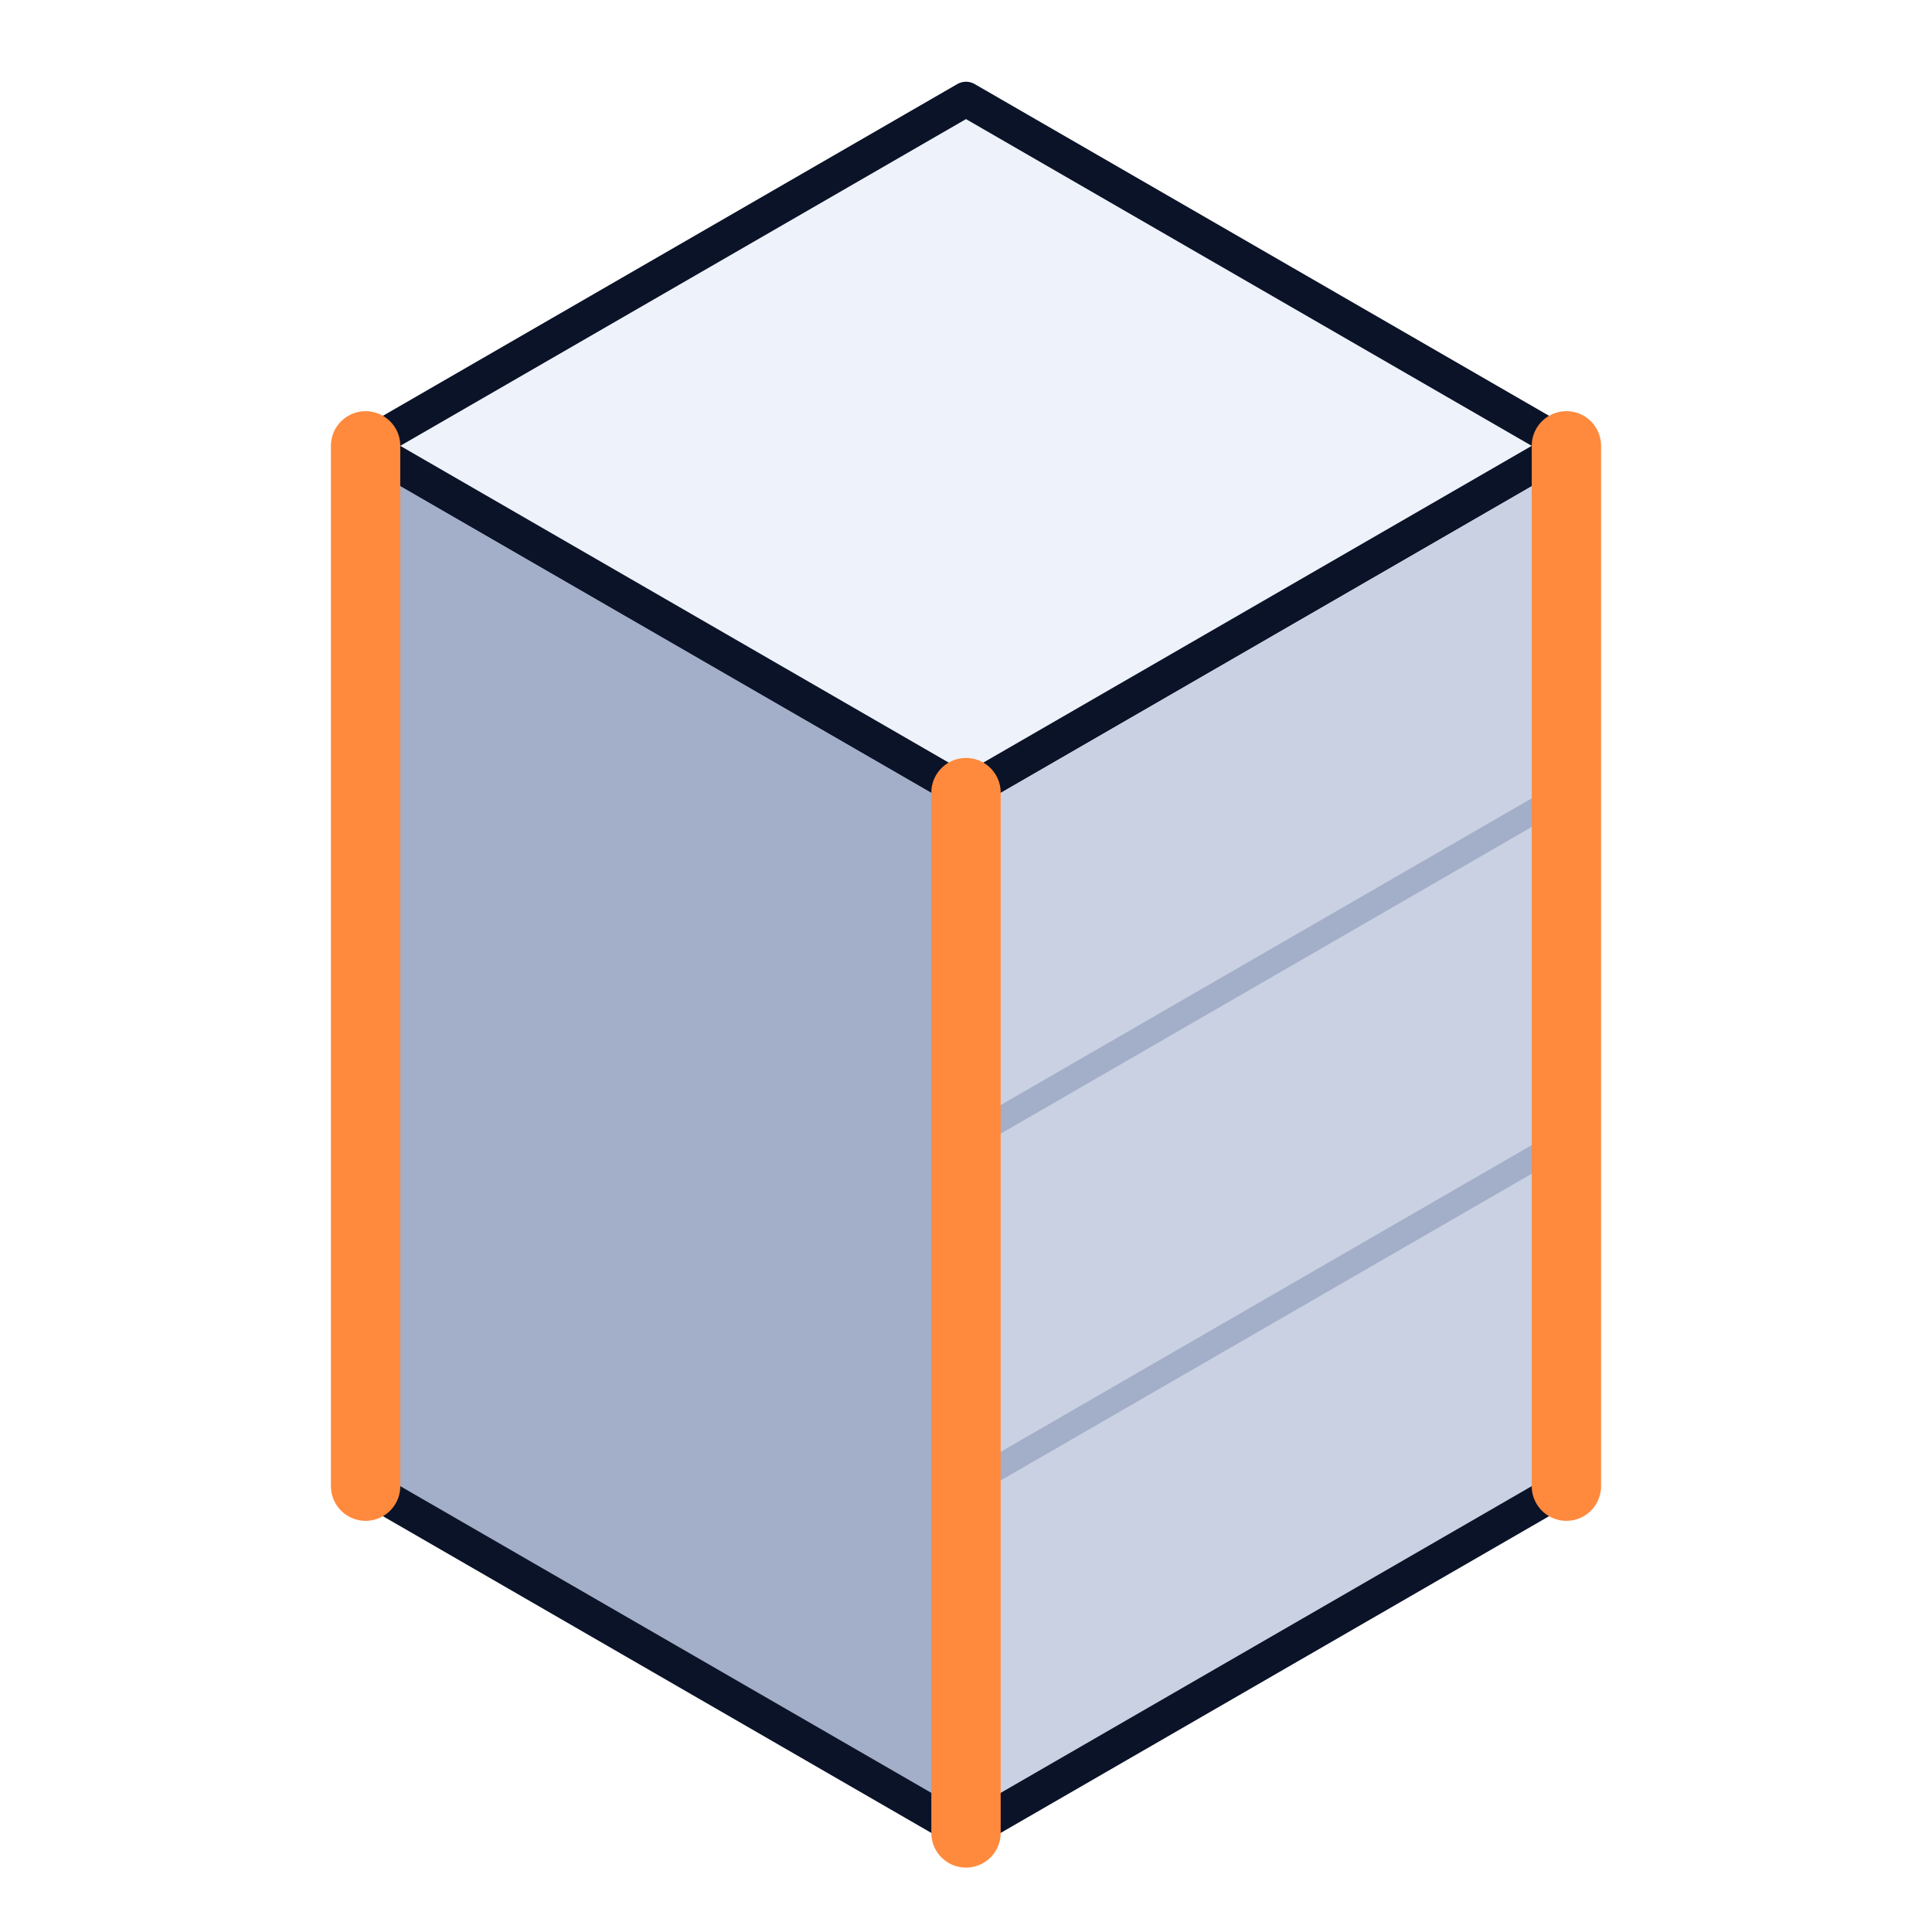
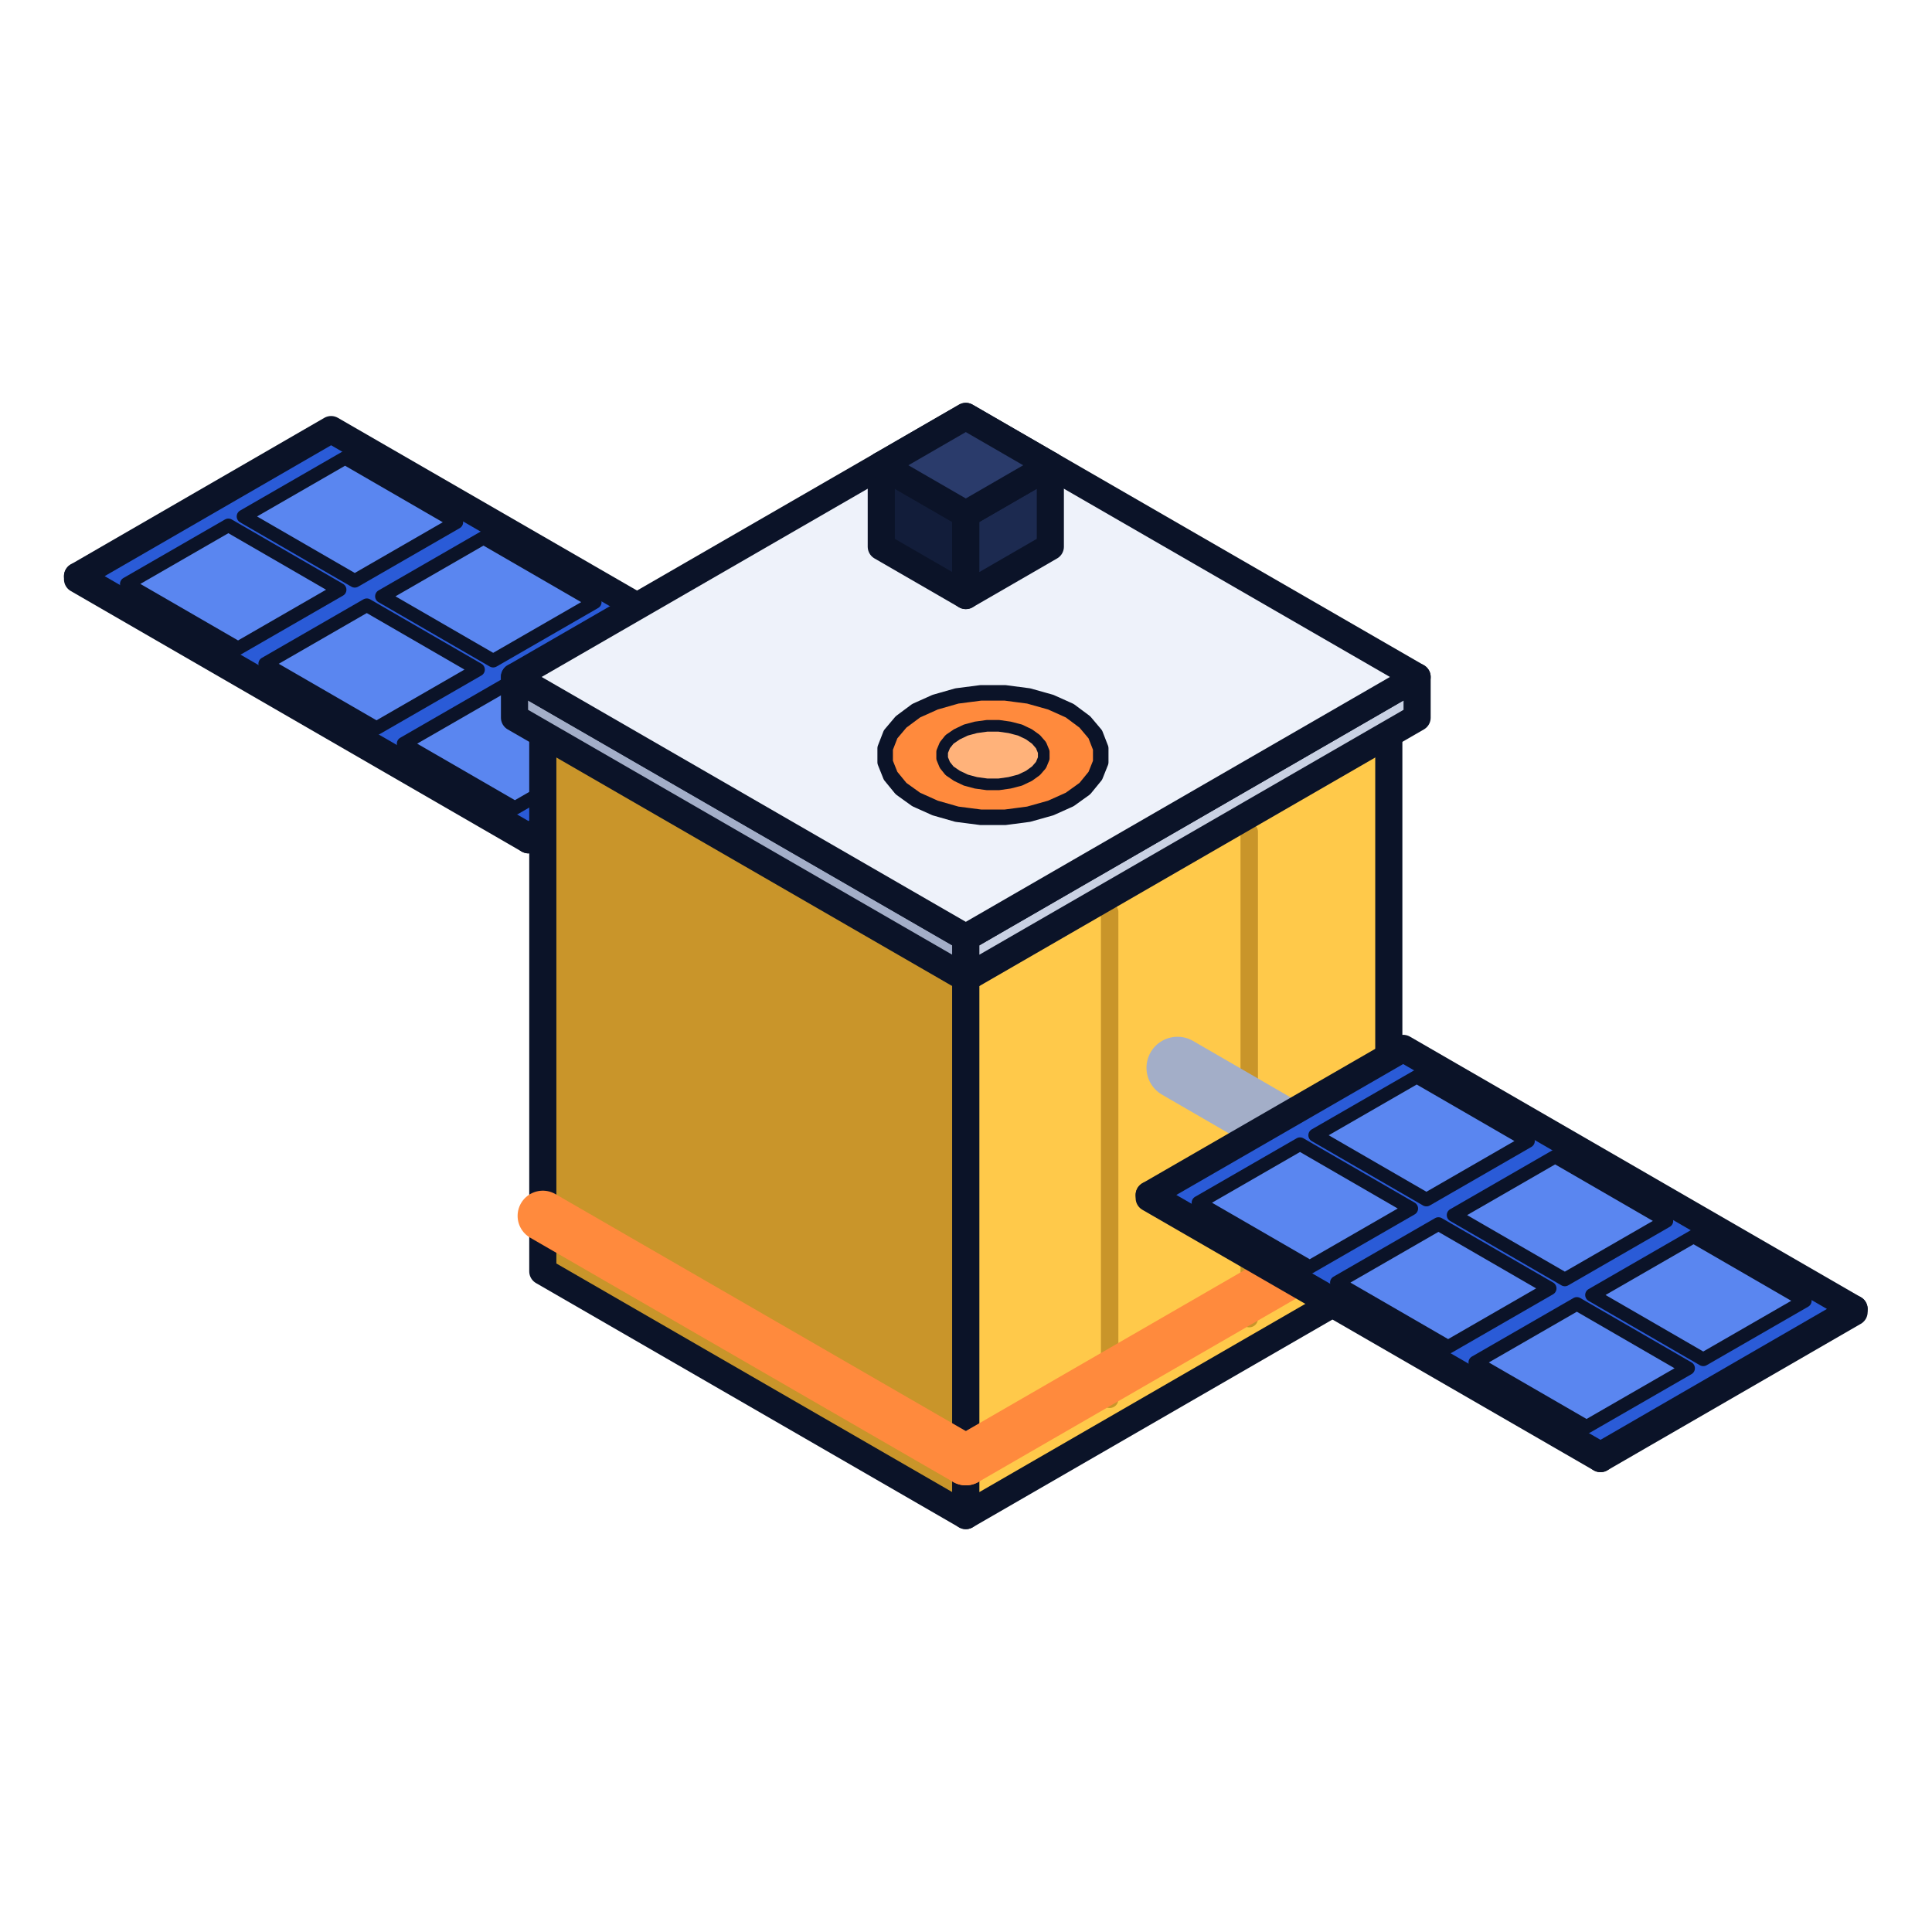
- <svg xmlns="http://www.w3.org/2000/svg" viewBox="-19.50 -23.00 39.00 39.00">
-   <polygon points="-12.12,7.00 0.00,14.00 0.00,-7.00 -12.12,-14.00" fill="#a3aec8" stroke="#0b1328" stroke-width="0.7" stroke-linejoin="round" />
-   <polygon points="12.12,7.00 0.00,14.00 0.00,-7.00 12.12,-14.00" fill="#c9d1e3" stroke="#0b1328" stroke-width="0.7" stroke-linejoin="round" />
-   <polygon points="0.00,-21.00 12.12,-14.00 0.00,-7.00 -12.12,-14.00" fill="#eef2fa" stroke="#0b1328" stroke-width="0.7" stroke-linejoin="round" />
-   <line x1="-12.12" y1="0.00" x2="0.00" y2="7.00" stroke="#a3aec8" stroke-width="0.5" stroke-linecap="round" />
-   <line x1="12.12" y1="0.00" x2="0.00" y2="7.00" stroke="#a3aec8" stroke-width="0.5" stroke-linecap="round" />
-   <line x1="-12.12" y1="-7.00" x2="0.00" y2="0.00" stroke="#a3aec8" stroke-width="0.5" stroke-linecap="round" />
-   <line x1="12.12" y1="-7.00" x2="0.00" y2="0.00" stroke="#a3aec8" stroke-width="0.5" stroke-linecap="round" />
-   <line x1="-12.12" y1="7.00" x2="-12.12" y2="-14.00" stroke="#ff8a3d" stroke-width="1.4" stroke-linecap="round" />
-   <line x1="12.12" y1="7.00" x2="12.12" y2="-14.00" stroke="#ff8a3d" stroke-width="1.4" stroke-linecap="round" />
-   <line x1="0.00" y1="14.00" x2="0.00" y2="-7.00" stroke="#ff8a3d" stroke-width="1.4" stroke-linecap="round" />
+ <svg xmlns="http://www.w3.org/2000/svg" viewBox="-24.91 -26.49 49.83 49.83">
+   <polygon points="-22.91,-11.55 -11.28,-4.83 -11.28,-4.91 -22.91,-11.63" fill="#1c3f9e" stroke="#0b1328" stroke-width="0.7" stroke-linejoin="round" />
+   <polygon points="-4.73,-8.61 -11.28,-4.83 -11.28,-4.91 -4.73,-8.69" fill="#2a5bd7" stroke="#0b1328" stroke-width="0.7" stroke-linejoin="round" />
+   <polygon points="-16.37,-15.41 -4.73,-8.69 -11.28,-4.91 -22.91,-11.63" fill="#2a5bd7" stroke="#0b1328" stroke-width="0.7" stroke-linejoin="round" />
+   <polygon points="-16.01,-14.68 -13.14,-13.02 -15.76,-11.51 -18.63,-13.17" fill="#5a86f0" stroke="#0b1328" stroke-width="0.35" stroke-linejoin="round" />
+   <polygon points="-19.02,-12.94 -16.15,-11.28 -18.77,-9.77 -21.64,-11.43" fill="#5a86f0" stroke="#0b1328" stroke-width="0.35" stroke-linejoin="round" />
+   <polygon points="-12.44,-12.62 -9.57,-10.96 -12.19,-9.45 -15.06,-11.11" fill="#5a86f0" stroke="#0b1328" stroke-width="0.35" stroke-linejoin="round" />
+   <polygon points="-15.45,-10.88 -12.58,-9.22 -15.20,-7.71 -18.07,-9.37" fill="#5a86f0" stroke="#0b1328" stroke-width="0.35" stroke-linejoin="round" />
+   <polygon points="-8.87,-10.56 -6.00,-8.90 -8.62,-7.39 -11.49,-9.05" fill="#5a86f0" stroke="#0b1328" stroke-width="0.35" stroke-linejoin="round" />
+   <polygon points="-11.88,-8.82 -9.01,-7.16 -11.63,-5.65 -14.50,-7.31" fill="#5a86f0" stroke="#0b1328" stroke-width="0.35" stroke-linejoin="round" />
+   <line x1="-8.00" y1="-6.72" x2="-5.46" y2="-5.25" stroke="#a3aec8" stroke-width="1.6" stroke-linecap="round" />
+   <polygon points="-10.91,6.30 0.00,12.60 0.00,-1.68 -10.91,-7.98" fill="#c9952a" stroke="#0b1328" stroke-width="0.7" stroke-linejoin="round" />
+   <polygon points="10.91,6.30 0.00,12.60 0.00,-1.68 10.91,-7.98" fill="#ffc94a" stroke="#0b1328" stroke-width="0.7" stroke-linejoin="round" />
+   <polygon points="0.00,-14.28 10.91,-7.98 0.00,-1.68 -10.91,-7.98" fill="#ffe08a" stroke="#0b1328" stroke-width="0.7" stroke-linejoin="round" />
+   <line x1="-7.31" y1="7.52" x2="-7.31" y2="-5.04" stroke="#c9952a" stroke-width="0.45" stroke-linecap="round" />
+   <line x1="7.31" y1="7.52" x2="7.31" y2="-5.04" stroke="#c9952a" stroke-width="0.45" stroke-linecap="round" />
+   <line x1="-3.71" y1="9.60" x2="-3.71" y2="-2.97" stroke="#c9952a" stroke-width="0.45" stroke-linecap="round" />
+   <line x1="3.71" y1="9.60" x2="3.71" y2="-2.97" stroke="#c9952a" stroke-width="0.45" stroke-linecap="round" />
+   <polygon points="-11.64,-7.98 0.00,-1.26 0.00,-2.31 -11.64,-9.03" fill="#a3aec8" stroke="#0b1328" stroke-width="0.7" stroke-linejoin="round" />
+   <polygon points="11.64,-7.98 0.00,-1.26 0.00,-2.31 11.64,-9.03" fill="#c9d1e3" stroke="#0b1328" stroke-width="0.7" stroke-linejoin="round" />
+   <polygon points="0.00,-15.75 11.64,-9.03 0.00,-2.31 -11.64,-9.03" fill="#eef2fa" stroke="#0b1328" stroke-width="0.7" stroke-linejoin="round" />
+   <line x1="-10.91" y1="4.87" x2="0.00" y2="11.17" stroke="#ff8a3d" stroke-width="1.3" stroke-linecap="round" />
+   <line x1="10.91" y1="4.87" x2="0.00" y2="11.17" stroke="#ff8a3d" stroke-width="1.3" stroke-linecap="round" />
+   <polygon points="-2.18,-12.39 0.00,-11.13 0.00,-13.23 -2.18,-14.49" fill="#121d3a" stroke="#0b1328" stroke-width="0.7" stroke-linejoin="round" />
+   <polygon points="2.18,-12.39 0.00,-11.13 0.00,-13.23 2.18,-14.49" fill="#1c2a50" stroke="#0b1328" stroke-width="0.7" stroke-linejoin="round" />
+   <polygon points="0.00,-15.75 2.18,-14.49 0.00,-13.23 -2.18,-14.49" fill="#2a3b6b" stroke="#0b1328" stroke-width="0.7" stroke-linejoin="round" />
+   <polygon points="2.68,-5.87 2.19,-5.65 1.62,-5.49 1.01,-5.41 0.39,-5.41 -0.23,-5.49 -0.79,-5.65 -1.28,-5.87 -1.67,-6.15 -1.94,-6.48 -2.08,-6.83 -2.08,-7.19 -1.94,-7.55 -1.67,-7.87 -1.28,-8.16 -0.79,-8.38 -0.23,-8.54 0.39,-8.62 1.01,-8.62 1.62,-8.54 2.19,-8.38 2.68,-8.16 3.07,-7.87 3.34,-7.55 3.48,-7.19 3.48,-6.83 3.34,-6.48 3.07,-6.15" fill="#ff8a3d" stroke="#0b1328" stroke-width="0.4" stroke-linejoin="round" />
+   <polygon points="1.63,-6.48 1.40,-6.37 1.13,-6.30 0.85,-6.26 0.55,-6.26 0.26,-6.30 -0.00,-6.37 -0.23,-6.48 -0.42,-6.61 -0.54,-6.76 -0.61,-6.93 -0.61,-7.10 -0.54,-7.27 -0.42,-7.42 -0.23,-7.55 -0.00,-7.66 0.26,-7.73 0.55,-7.77 0.85,-7.77 1.13,-7.73 1.40,-7.66 1.63,-7.55 1.81,-7.42 1.94,-7.27 2.01,-7.10 2.01,-6.93 1.94,-6.76 1.81,-6.61" fill="#ffb27a" stroke="#0b1328" stroke-width="0.3" stroke-linejoin="round" />
+   <line x1="5.46" y1="1.05" x2="8.00" y2="2.52" stroke="#a3aec8" stroke-width="1.6" stroke-linecap="round" />
+   <polygon points="4.73,4.41 16.37,11.13 16.37,11.05 4.73,4.33" fill="#1c3f9e" stroke="#0b1328" stroke-width="0.7" stroke-linejoin="round" />
+   <polygon points="22.91,7.35 16.37,11.13 16.37,11.05 22.91,7.27" fill="#2a5bd7" stroke="#0b1328" stroke-width="0.7" stroke-linejoin="round" />
+   <polygon points="11.28,0.55 22.91,7.27 16.37,11.05 4.73,4.33" fill="#2a5bd7" stroke="#0b1328" stroke-width="0.7" stroke-linejoin="round" />
+   <polygon points="11.63,1.28 14.50,2.94 11.88,4.45 9.01,2.79" fill="#5a86f0" stroke="#0b1328" stroke-width="0.35" stroke-linejoin="round" />
+   <polygon points="8.62,3.02 11.49,4.68 8.87,6.19 6.00,4.53" fill="#5a86f0" stroke="#0b1328" stroke-width="0.35" stroke-linejoin="round" />
+   <polygon points="15.20,3.34 18.07,5.00 15.45,6.51 12.58,4.85" fill="#5a86f0" stroke="#0b1328" stroke-width="0.35" stroke-linejoin="round" />
+   <polygon points="12.19,5.08 15.06,6.74 12.44,8.25 9.57,6.59" fill="#5a86f0" stroke="#0b1328" stroke-width="0.35" stroke-linejoin="round" />
+   <polygon points="18.77,5.40 21.64,7.06 19.02,8.57 16.15,6.91" fill="#5a86f0" stroke="#0b1328" stroke-width="0.35" stroke-linejoin="round" />
+   <polygon points="15.76,7.14 18.63,8.80 16.01,10.31 13.14,8.65" fill="#5a86f0" stroke="#0b1328" stroke-width="0.35" stroke-linejoin="round" />
</svg>
